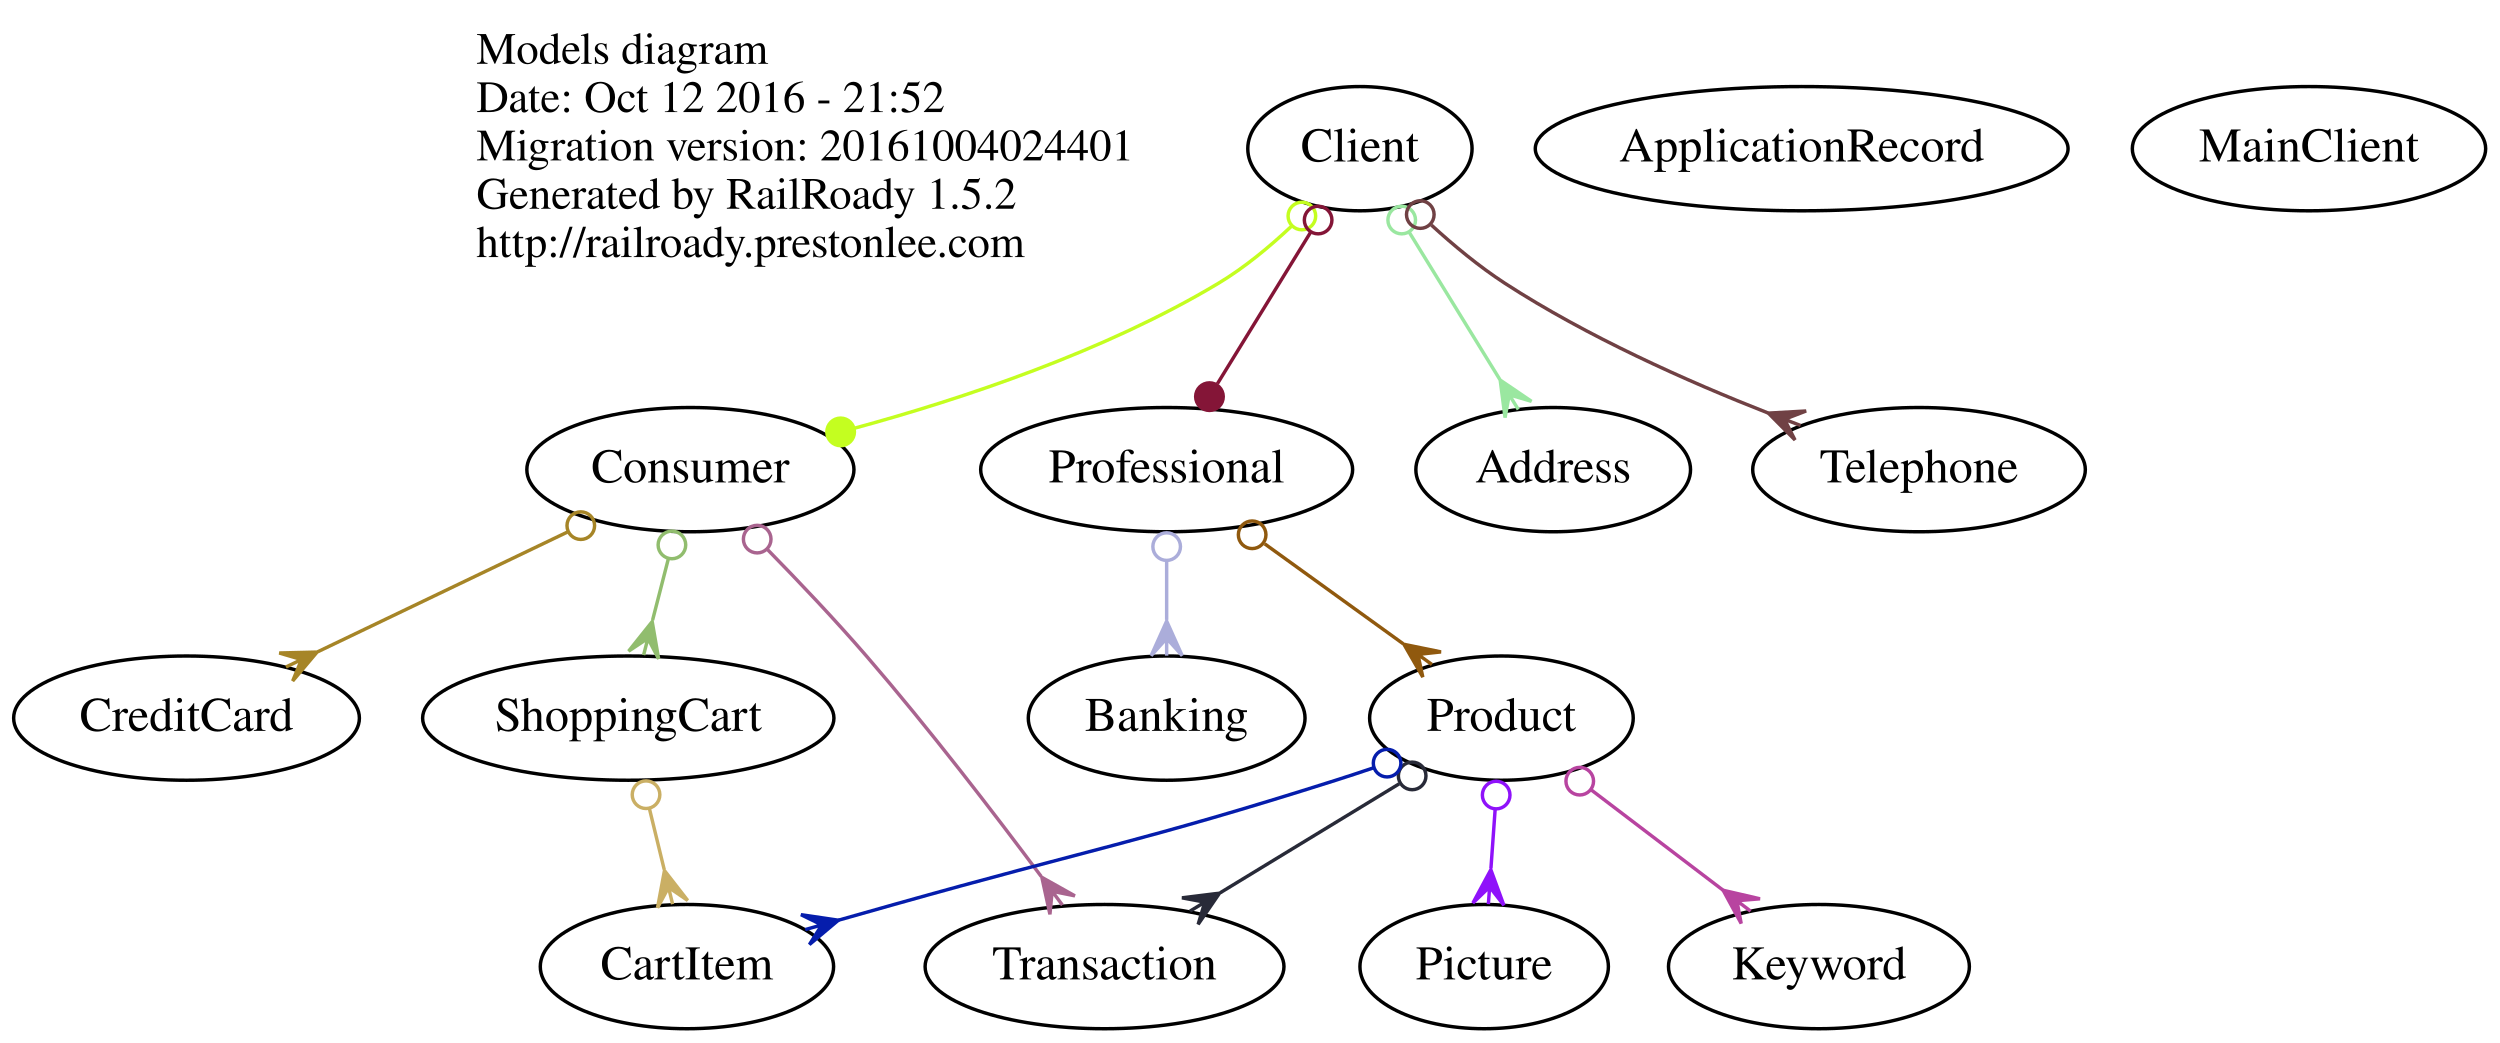
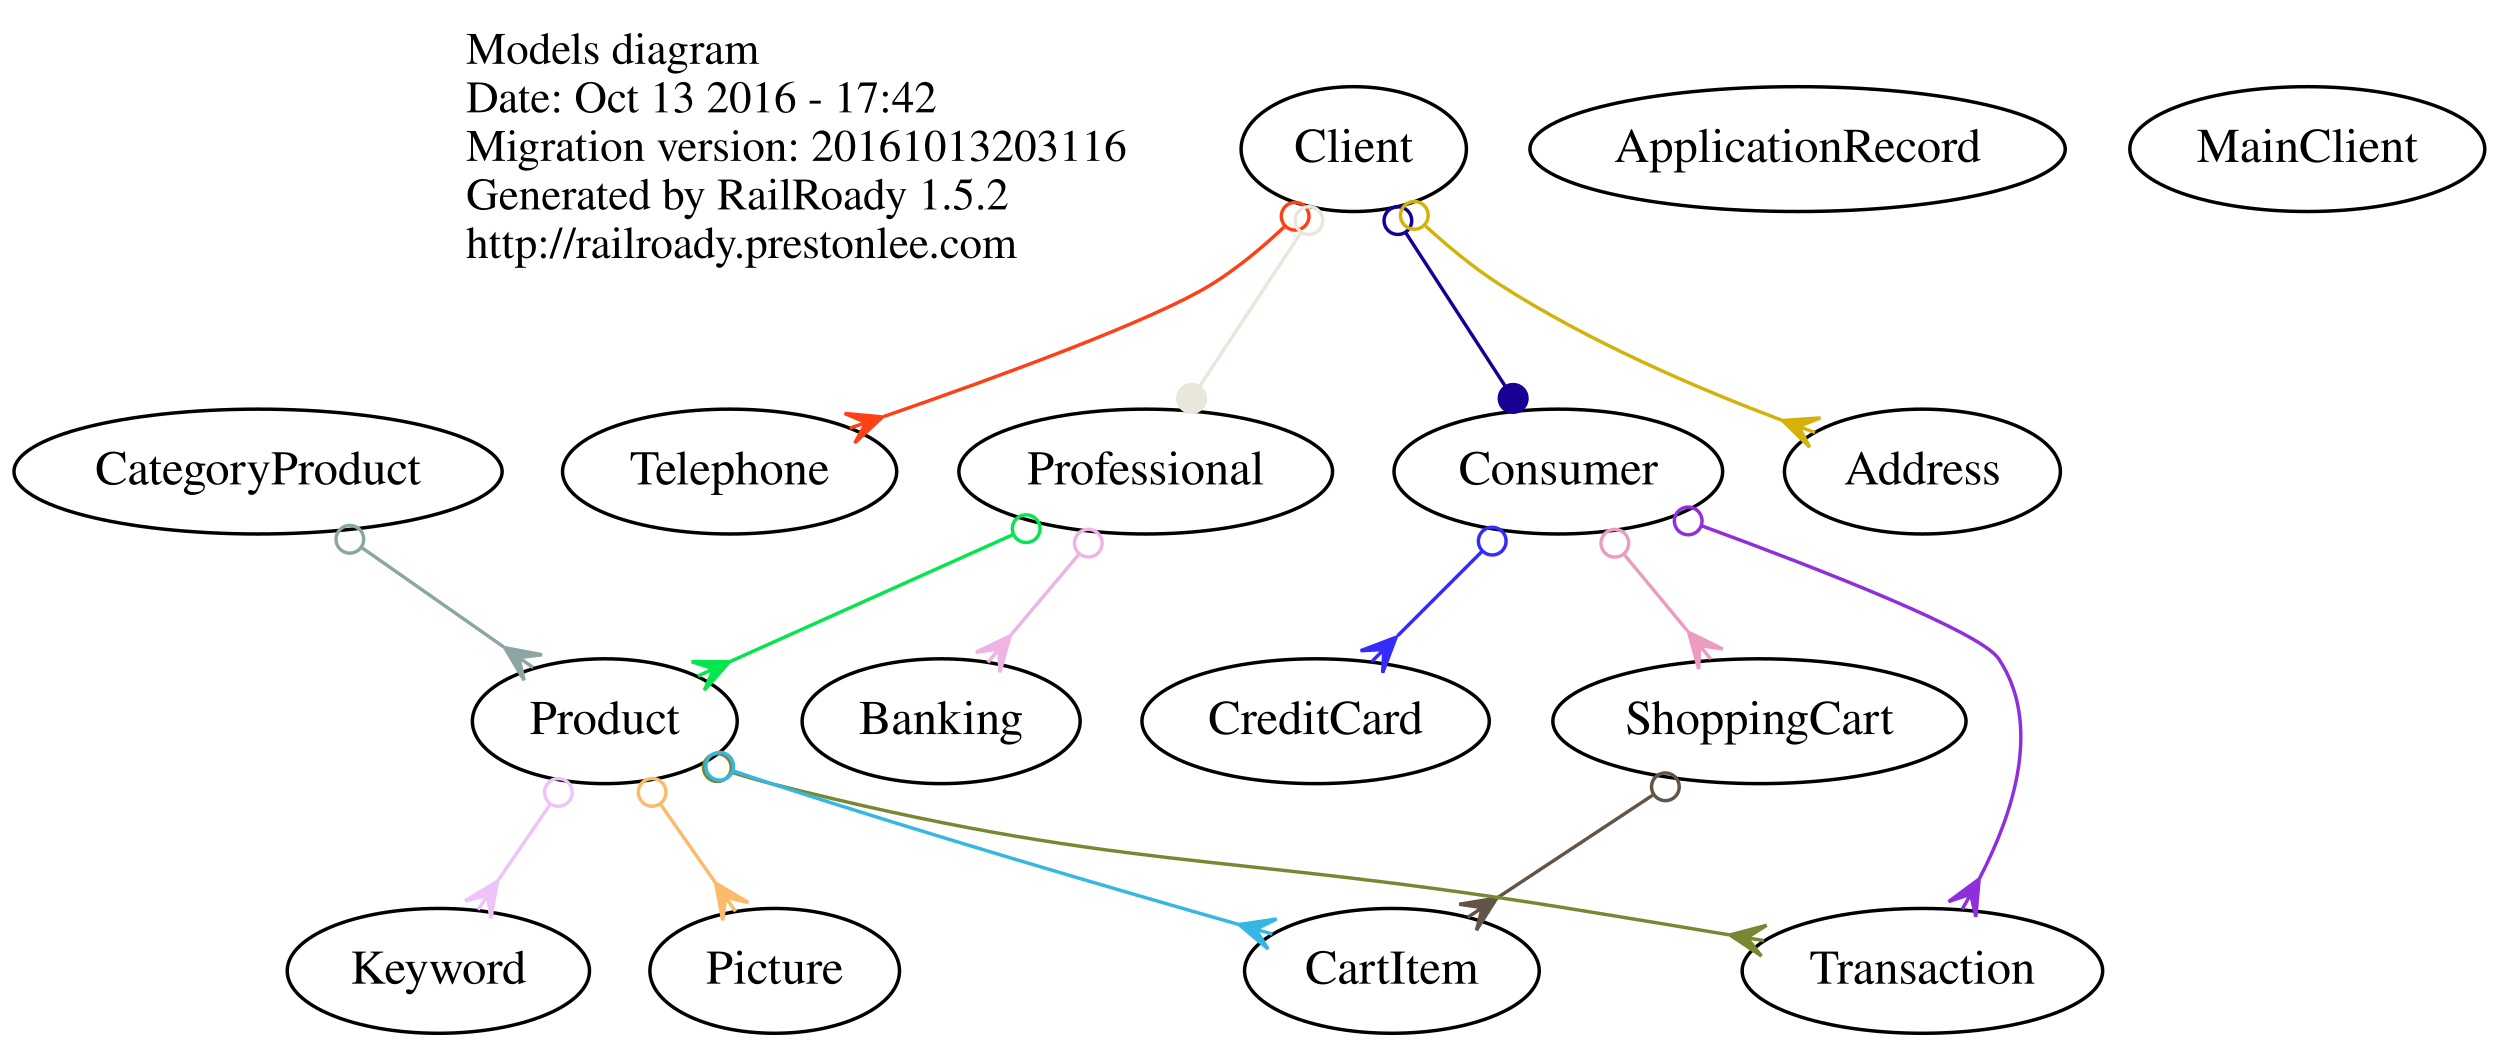
- <svg xmlns="http://www.w3.org/2000/svg" width="724pt" height="302pt" viewBox="0.00 0.00 724.39 302.00">
+ <svg xmlns="http://www.w3.org/2000/svg" width="721pt" height="302pt" viewBox="0.00 0.00 720.54 302.00">
  <g id="graph0" class="graph" transform="scale(1 1) rotate(0) translate(4 298)">
-     <polygon fill="none" stroke="none" points="-4,4 -4,-298 720.391,-298 720.391,4 -4,4" />
+     <polygon fill="none" stroke="none" points="-4,4 -4,-298 716.539,-298 716.539,4 -4,4" />
    <g id="node1" class="node">
-       <text text-anchor="start" x="134.046" y="-279.6" font-family="Times,serif" font-size="13.00">Models diagram</text>
-       <text text-anchor="start" x="134.046" y="-265.6" font-family="Times,serif" font-size="13.00">Date: Oct 12 2016 - 21:52</text>
-       <text text-anchor="start" x="134.046" y="-251.6" font-family="Times,serif" font-size="13.00">Migration version: 20161004024401</text>
-       <text text-anchor="start" x="134.046" y="-237.6" font-family="Times,serif" font-size="13.00">Generated by RailRoady 1.5.2</text>
-       <text text-anchor="start" x="134.046" y="-223.6" font-family="Times,serif" font-size="13.00">http://railroady.prestonlee.com</text>
+       <text text-anchor="start" x="130.194" y="-279.6" font-family="Times,serif" font-size="13.00">Models diagram</text>
+       <text text-anchor="start" x="130.194" y="-265.6" font-family="Times,serif" font-size="13.00">Date: Oct 13 2016 - 17:42</text>
+       <text text-anchor="start" x="130.194" y="-251.6" font-family="Times,serif" font-size="13.00">Migration version: 20161013203116</text>
+       <text text-anchor="start" x="130.194" y="-237.6" font-family="Times,serif" font-size="13.00">Generated by RailRoady 1.5.2</text>
+       <text text-anchor="start" x="130.194" y="-223.6" font-family="Times,serif" font-size="13.00">http://railroady.prestonlee.com</text>
    </g>
    <g id="node2" class="node">
-       <ellipse fill="none" stroke="black" cx="196.046" cy="-162" rx="47.392" ry="18" />
-       <text text-anchor="middle" x="196.046" y="-158.3" font-family="Times,serif" font-size="14.00">Consumer</text>
+       <ellipse fill="none" stroke="black" cx="445.194" cy="-162" rx="47.392" ry="18" />
+       <text text-anchor="middle" x="445.194" y="-158.3" font-family="Times,serif" font-size="14.00">Consumer</text>
    </g>
    <g id="node4" class="node">
-       <ellipse fill="none" stroke="black" cx="178.046" cy="-90" rx="59.59" ry="18" />
-       <text text-anchor="middle" x="178.046" y="-86.3" font-family="Times,serif" font-size="14.00">ShoppingCart</text>
+       <ellipse fill="none" stroke="black" cx="503.194" cy="-90" rx="59.59" ry="18" />
+       <text text-anchor="middle" x="503.194" y="-86.3" font-family="Times,serif" font-size="14.00">ShoppingCart</text>
    </g>
    <g id="edge3" class="edge">
-       <path fill="none" stroke="#91bd6e" d="M189.686,-136.267C188.199,-130.485 186.606,-124.291 185.091,-118.4" />
-       <ellipse fill="none" stroke="#91bd6e" cx="190.692" cy="-140.181" rx="4" ry="4" />
-       <polygon fill="#91bd6e" stroke="#91bd6e" points="184.978,-117.96 186.846,-107.155 183.733,-113.118 182.488,-108.275 182.488,-108.275 182.488,-108.275 183.733,-113.118 178.13,-109.396 184.978,-117.96 184.978,-117.96" />
+       <path fill="none" stroke="#eb9cc0" d="M464.091,-138.194C469.952,-131.119 476.443,-123.285 482.425,-116.066" />
+       <ellipse fill="none" stroke="#eb9cc0" cx="461.491" cy="-141.331" rx="4" ry="4" />
+       <polygon fill="#eb9cc0" stroke="#eb9cc0" points="482.764,-115.656 492.609,-110.827 485.954,-111.806 489.144,-107.956 489.144,-107.956 489.144,-107.956 485.954,-111.806 485.679,-105.085 482.764,-115.656 482.764,-115.656" />
+     </g>
+     <g id="node11" class="node">
+       <ellipse fill="none" stroke="black" cx="550.194" cy="-18" rx="51.991" ry="18" />
+       <text text-anchor="middle" x="550.194" y="-14.3" font-family="Times,serif" font-size="14.00">Transaction</text>
+     </g>
+     <g id="edge2" class="edge">
+       <path fill="none" stroke="#8f2eda" d="M486.644,-146.307C521.707,-133.461 567.067,-115.694 572.194,-108 584.802,-89.077 576.486,-63.557 566.674,-44.696" />
+       <ellipse fill="none" stroke="#8f2eda" cx="482.645" cy="-147.762" rx="4" ry="4" />
+       <polygon fill="#8f2eda" stroke="#8f2eda" points="566.559,-44.492 565.59,-33.569 564.113,-40.131 561.666,-35.771 561.666,-35.771 561.666,-35.771 564.113,-40.131 557.741,-37.973 566.559,-44.492 566.559,-44.492" />
+     </g>
+     <g id="node14" class="node">
+       <ellipse fill="none" stroke="black" cx="375.194" cy="-90" rx="50.091" ry="18" />
+       <text text-anchor="middle" x="375.194" y="-86.3" font-family="Times,serif" font-size="14.00">CreditCard</text>
+     </g>
+     <g id="edge1" class="edge">
+       <path fill="none" stroke="#332cfb" d="M423.126,-138.932C415.398,-131.204 406.691,-122.498 398.84,-114.646" />
+       <ellipse fill="none" stroke="#332cfb" cx="426.13" cy="-141.936" rx="4" ry="4" />
+       <polygon fill="#332cfb" stroke="#332cfb" points="398.412,-114.218 394.523,-103.965 394.877,-110.683 391.341,-107.147 391.341,-107.147 391.341,-107.147 394.877,-110.683 388.159,-110.329 398.412,-114.218 398.412,-114.218" />
+     </g>
+     <g id="node3" class="node">
+       <ellipse fill="none" stroke="black" cx="219.194" cy="-18" rx="35.995" ry="18" />
+       <text text-anchor="middle" x="219.194" y="-14.3" font-family="Times,serif" font-size="14.00">Picture</text>
+     </g>
+     <g id="node16" class="node">
+       <ellipse fill="none" stroke="black" cx="397.194" cy="-18" rx="42.494" ry="18" />
+       <text text-anchor="middle" x="397.194" y="-14.3" font-family="Times,serif" font-size="14.00">CartItem</text>
+     </g>
+     <g id="edge4" class="edge">
+       <path fill="none" stroke="#625446" d="M472.348,-68.63C458.217,-59.298 441.524,-48.275 427.464,-38.99" />
+       <ellipse fill="none" stroke="#625446" cx="476.067" cy="-71.086" rx="4" ry="4" />
+       <polygon fill="#625446" stroke="#625446" points="427.441,-38.975 421.577,-29.709 423.269,-36.22 419.097,-33.464 419.097,-33.464 419.097,-33.464 423.269,-36.22 416.617,-37.219 427.441,-38.975 427.441,-38.975" />
+     </g>
+     <g id="node5" class="node">
+       <ellipse fill="none" stroke="black" cx="122.194" cy="-18" rx="43.592" ry="18" />
+       <text text-anchor="middle" x="122.194" y="-14.3" font-family="Times,serif" font-size="14.00">Keyword</text>
+     </g>
+     <g id="node6" class="node">
+       <ellipse fill="none" stroke="black" cx="550.194" cy="-162" rx="39.794" ry="18" />
+       <text text-anchor="middle" x="550.194" y="-158.3" font-family="Times,serif" font-size="14.00">Address</text>
+     </g>
+     <g id="node7" class="node">
+       <ellipse fill="none" stroke="black" cx="514.194" cy="-255" rx="77.187" ry="18" />
+       <text text-anchor="middle" x="514.194" y="-251.3" font-family="Times,serif" font-size="14.00">ApplicationRecord</text>
+     </g>
+     <g id="node8" class="node">
+       <ellipse fill="none" stroke="black" cx="661.194" cy="-255" rx="51.191" ry="18" />
+       <text text-anchor="middle" x="661.194" y="-251.3" font-family="Times,serif" font-size="14.00">MainClient</text>
+     </g>
+     <g id="node9" class="node">
+       <ellipse fill="none" stroke="black" cx="70.194" cy="-162" rx="70.388" ry="18" />
+       <text text-anchor="middle" x="70.194" y="-158.3" font-family="Times,serif" font-size="14.00">CategoryProduct</text>
+     </g>
+     <g id="node17" class="node">
+       <ellipse fill="none" stroke="black" cx="170.194" cy="-90" rx="38.194" ry="18" />
+       <text text-anchor="middle" x="170.194" y="-86.3" font-family="Times,serif" font-size="14.00">Product</text>
+     </g>
+     <g id="edge5" class="edge">
+       <path fill="none" stroke="#8ba6a4" d="M99.998,-140.137C112.96,-131.064 128.098,-120.467 140.991,-111.442" />
+       <ellipse fill="none" stroke="#8ba6a4" cx="96.664" cy="-142.471" rx="4" ry="4" />
+       <polygon fill="#8ba6a4" stroke="#8ba6a4" points="141.312,-111.217 152.085,-109.169 145.408,-108.35 149.504,-105.483 149.504,-105.483 149.504,-105.483 145.408,-108.35 146.923,-101.796 141.312,-111.217 141.312,-111.217" />
    </g>
    <g id="node10" class="node">
-       <ellipse fill="none" stroke="black" cx="316.046" cy="-18" rx="51.991" ry="18" />
-       <text text-anchor="middle" x="316.046" y="-14.3" font-family="Times,serif" font-size="14.00">Transaction</text>
+       <ellipse fill="none" stroke="black" cx="386.194" cy="-255" rx="32.494" ry="18" />
+       <text text-anchor="middle" x="386.194" y="-251.3" font-family="Times,serif" font-size="14.00">Client</text>
    </g>
-     <g id="edge2" class="edge">
-       <path fill="none" stroke="#a9648f" d="M218.359,-138.873C227.486,-129.554 238.003,-118.46 247.046,-108 265.066,-87.154 284.158,-62.286 297.679,-44.143" />
-       <ellipse fill="none" stroke="#a9648f" cx="215.402" cy="-141.87" rx="4" ry="4" />
-       <polygon fill="#a9648f" stroke="#a9648f" points="297.889,-43.859 307.457,-38.502 300.865,-39.841 303.841,-35.823 303.841,-35.823 303.841,-35.823 300.865,-39.841 300.225,-33.145 297.889,-43.859 297.889,-43.859" />
+     <g id="edge8" class="edge">
+       <path fill="none" stroke="#170093" d="M401.241,-230.791C410.04,-217.221 421.116,-200.137 429.948,-186.515" />
+       <ellipse fill="none" stroke="#170093" cx="398.918" cy="-234.375" rx="4" ry="4" />
+       <ellipse fill="#170093" stroke="#170093" cx="432.162" cy="-183.1" rx="4" ry="4" />
+     </g>
+     <g id="edge7" class="edge">
+       <path fill="none" stroke="#d2b20b" d="M406.888,-232.836C413.356,-226.916 420.756,-220.795 428.194,-216 453.724,-199.541 485.228,-186.003 509.827,-176.73" />
+       <ellipse fill="none" stroke="#d2b20b" cx="403.668" cy="-235.885" rx="4" ry="4" />
+       <polygon fill="#d2b20b" stroke="#d2b20b" points="509.844,-176.724 520.783,-177.488 514.536,-174.995 519.227,-173.266 519.227,-173.266 519.227,-173.266 514.536,-174.995 517.671,-169.043 509.844,-176.724 509.844,-176.724" />
+     </g>
+     <g id="node12" class="node">
+       <ellipse fill="none" stroke="black" cx="206.194" cy="-162" rx="48.192" ry="18" />
+       <text text-anchor="middle" x="206.194" y="-158.3" font-family="Times,serif" font-size="14.00">Telephone</text>
+     </g>
+     <g id="edge6" class="edge">
+       <path fill="none" stroke="#fe4017" d="M366.192,-232.602C359.884,-226.674 352.613,-220.609 345.194,-216 328.92,-205.891 284.827,-189.699 250.623,-177.87" />
+       <ellipse fill="none" stroke="#fe4017" cx="369.29" cy="-235.629" rx="4" ry="4" />
+       <polygon fill="#fe4017" stroke="#fe4017" points="250.278,-177.751 242.281,-170.248 245.548,-176.128 240.819,-174.504 240.819,-174.504 240.819,-174.504 245.548,-176.128 239.358,-178.761 250.278,-177.751 250.278,-177.751" />
    </g>
    <g id="node13" class="node">
-       <ellipse fill="none" stroke="black" cx="50.046" cy="-90" rx="50.091" ry="18" />
-       <text text-anchor="middle" x="50.046" y="-86.3" font-family="Times,serif" font-size="14.00">CreditCard</text>
+       <ellipse fill="none" stroke="black" cx="326.194" cy="-162" rx="53.891" ry="18" />
+       <text text-anchor="middle" x="326.194" y="-158.3" font-family="Times,serif" font-size="14.00">Professional</text>
    </g>
-     <g id="edge1" class="edge">
-       <path fill="none" stroke="#a68527" d="M160.397,-143.908C138.472,-133.396 110.395,-119.935 88.049,-109.221" />
-       <ellipse fill="none" stroke="#a68527" cx="164.288" cy="-145.774" rx="4" ry="4" />
-       <polygon fill="#a68527" stroke="#a68527" points="87.875,-109.137 80.803,-100.756 83.366,-106.976 78.858,-104.814 78.858,-104.814 78.858,-104.814 83.366,-106.976 76.912,-108.872 87.875,-109.137 87.875,-109.137" />
-     </g>
-     <g id="node3" class="node">
-       <ellipse fill="none" stroke="black" cx="426.046" cy="-18" rx="35.995" ry="18" />
-       <text text-anchor="middle" x="426.046" y="-14.3" font-family="Times,serif" font-size="14.00">Picture</text>
+     <g id="edge9" class="edge">
+       <path fill="none" stroke="#e9e7db" d="M370.891,-230.791C361.944,-217.221 350.68,-200.137 341.698,-186.515" />
+       <ellipse fill="none" stroke="#e9e7db" cx="373.265" cy="-234.392" rx="4" ry="4" />
+       <ellipse fill="#e9e7db" stroke="#e9e7db" cx="339.435" cy="-183.083" rx="4" ry="4" />
    </g>
    <g id="node15" class="node">
-       <ellipse fill="none" stroke="black" cx="195.046" cy="-18" rx="42.494" ry="18" />
-       <text text-anchor="middle" x="195.046" y="-14.3" font-family="Times,serif" font-size="14.00">CartItem</text>
-     </g>
-     <g id="edge4" class="edge">
-       <path fill="none" stroke="#caaf64" d="M184.136,-63.92C185.537,-58.154 187.032,-51.997 188.453,-46.148" />
-       <ellipse fill="none" stroke="#caaf64" cx="183.192" cy="-67.81" rx="4" ry="4" />
-       <polygon fill="#caaf64" stroke="#caaf64" points="188.532,-45.822 195.265,-37.166 189.712,-40.963 190.892,-36.104 190.892,-36.104 190.892,-36.104 189.712,-40.963 186.519,-35.042 188.532,-45.822 188.532,-45.822" />
-     </g>
-     <g id="node5" class="node">
-       <ellipse fill="none" stroke="black" cx="523.046" cy="-18" rx="43.592" ry="18" />
-       <text text-anchor="middle" x="523.046" y="-14.3" font-family="Times,serif" font-size="14.00">Keyword</text>
-     </g>
-     <g id="node6" class="node">
-       <ellipse fill="none" stroke="black" cx="446.046" cy="-162" rx="39.794" ry="18" />
-       <text text-anchor="middle" x="446.046" y="-158.3" font-family="Times,serif" font-size="14.00">Address</text>
-     </g>
-     <g id="node7" class="node">
-       <ellipse fill="none" stroke="black" cx="518.046" cy="-255" rx="77.187" ry="18" />
-       <text text-anchor="middle" x="518.046" y="-251.3" font-family="Times,serif" font-size="14.00">ApplicationRecord</text>
-     </g>
-     <g id="node8" class="node">
-       <ellipse fill="none" stroke="black" cx="665.046" cy="-255" rx="51.191" ry="18" />
-       <text text-anchor="middle" x="665.046" y="-251.3" font-family="Times,serif" font-size="14.00">MainClient</text>
-     </g>
-     <g id="node9" class="node">
-       <ellipse fill="none" stroke="black" cx="390.046" cy="-255" rx="32.494" ry="18" />
-       <text text-anchor="middle" x="390.046" y="-251.3" font-family="Times,serif" font-size="14.00">Client</text>
-     </g>
-     <g id="edge7" class="edge">
-       <path fill="none" stroke="#c4fe20" d="M370.132,-232.457C363.826,-226.525 356.535,-220.494 349.046,-216 316.158,-196.266 274.867,-182.512 243.471,-173.97" />
-       <ellipse fill="none" stroke="#c4fe20" cx="373.226" cy="-235.493" rx="4" ry="4" />
-       <ellipse fill="#c4fe20" stroke="#c4fe20" cx="239.58" cy="-172.937" rx="4" ry="4" />
-     </g>
-     <g id="edge6" class="edge">
-       <path fill="none" stroke="#9ae7a0" d="M404.356,-230.745C412.379,-217.709 422.389,-201.442 430.59,-188.115" />
-       <ellipse fill="none" stroke="#9ae7a0" cx="402.154" cy="-234.324" rx="4" ry="4" />
-       <polygon fill="#9ae7a0" stroke="#9ae7a0" points="430.691,-187.952 439.764,-181.793 433.311,-183.693 435.932,-179.435 435.932,-179.435 435.932,-179.435 433.311,-183.693 432.099,-177.076 430.691,-187.952 430.691,-187.952" />
-     </g>
-     <g id="node11" class="node">
-       <ellipse fill="none" stroke="black" cx="552.046" cy="-162" rx="48.192" ry="18" />
-       <text text-anchor="middle" x="552.046" y="-158.3" font-family="Times,serif" font-size="14.00">Telephone</text>
-     </g>
-     <g id="edge5" class="edge">
-       <path fill="none" stroke="#704144" d="M410.758,-232.865C417.227,-226.945 424.622,-220.818 432.046,-216 455.804,-200.58 484.8,-187.634 508.336,-178.398" />
-       <ellipse fill="none" stroke="#704144" cx="407.537" cy="-235.911" rx="4" ry="4" />
-       <polygon fill="#704144" stroke="#704144" points="508.39,-178.377 519.338,-178.996 513.058,-176.586 517.726,-174.794 517.726,-174.794 517.726,-174.794 513.058,-176.586 516.113,-170.593 508.39,-178.377 508.39,-178.377" />
-     </g>
-     <g id="node12" class="node">
-       <ellipse fill="none" stroke="black" cx="334.046" cy="-162" rx="53.891" ry="18" />
-       <text text-anchor="middle" x="334.046" y="-158.3" font-family="Times,serif" font-size="14.00">Professional</text>
-     </g>
-     <g id="edge8" class="edge">
-       <path fill="none" stroke="#841537" d="M375.763,-230.791C367.489,-217.345 357.092,-200.451 348.748,-186.891" />
-       <ellipse fill="none" stroke="#841537" cx="377.937" cy="-234.324" rx="4" ry="4" />
-       <ellipse fill="#841537" stroke="#841537" cx="346.446" cy="-183.15" rx="4" ry="4" />
-     </g>
-     <g id="node14" class="node">
-       <ellipse fill="none" stroke="black" cx="334.046" cy="-90" rx="40.094" ry="18" />
-       <text text-anchor="middle" x="334.046" y="-86.3" font-family="Times,serif" font-size="14.00">Banking</text>
-     </g>
-     <g id="edge9" class="edge">
-       <path fill="none" stroke="#abadda" d="M334.046,-135.64C334.046,-130.063 334.046,-124.132 334.046,-118.476" />
-       <ellipse fill="none" stroke="#abadda" cx="334.046" cy="-139.697" rx="4" ry="4" />
-       <polygon fill="#abadda" stroke="#abadda" points="334.046,-118.104 338.546,-108.104 334.046,-113.104 334.046,-108.104 334.046,-108.104 334.046,-108.104 334.046,-113.104 329.546,-108.104 334.046,-118.104 334.046,-118.104" />
-     </g>
-     <g id="node16" class="node">
-       <ellipse fill="none" stroke="black" cx="431.046" cy="-90" rx="38.194" ry="18" />
-       <text text-anchor="middle" x="431.046" y="-86.3" font-family="Times,serif" font-size="14.00">Product</text>
+       <ellipse fill="none" stroke="black" cx="267.194" cy="-90" rx="40.094" ry="18" />
+       <text text-anchor="middle" x="267.194" y="-86.3" font-family="Times,serif" font-size="14.00">Banking</text>
    </g>
    <g id="edge10" class="edge">
-       <path fill="none" stroke="#90590e" d="M362.45,-140.502C375.08,-131.388 389.918,-120.679 402.558,-111.558" />
-       <ellipse fill="none" stroke="#90590e" cx="358.817" cy="-143.124" rx="4" ry="4" />
-       <polygon fill="#90590e" stroke="#90590e" points="402.794,-111.388 413.536,-109.185 406.848,-108.462 410.903,-105.536 410.903,-105.536 410.903,-105.536 406.848,-108.462 408.27,-101.887 402.794,-111.388 402.794,-111.388" />
+       <path fill="none" stroke="#edb4e4" d="M307.055,-138.293C300.73,-130.789 293.677,-122.421 287.283,-114.835" />
+       <ellipse fill="none" stroke="#edb4e4" cx="309.634" cy="-141.352" rx="4" ry="4" />
+       <polygon fill="#edb4e4" stroke="#edb4e4" points="287.114,-114.634 284.11,-104.088 283.892,-110.811 280.669,-106.988 280.669,-106.988 280.669,-106.988 283.892,-110.811 277.229,-109.888 287.114,-114.634 287.114,-114.634" />
+     </g>
+     <g id="edge11" class="edge">
+       <path fill="none" stroke="#05e64e" d="M288.056,-143.887C263.156,-132.714 230.846,-118.216 206.353,-107.225" />
+       <ellipse fill="none" stroke="#05e64e" cx="291.724" cy="-145.533" rx="4" ry="4" />
+       <polygon fill="#05e64e" stroke="#05e64e" points="206.172,-107.144 198.891,-98.945 201.61,-105.097 197.049,-103.05 197.049,-103.05 197.049,-103.05 201.61,-105.097 195.206,-107.156 206.172,-107.144 206.172,-107.144" />
+     </g>
+     <g id="edge14" class="edge">
+       <path fill="none" stroke="#fcba6b" d="M186.251,-66.061C191.336,-58.797 196.973,-50.744 202.126,-43.382" />
+       <ellipse fill="none" stroke="#fcba6b" cx="183.852" cy="-69.488" rx="4" ry="4" />
+       <polygon fill="#fcba6b" stroke="#fcba6b" points="202.156,-43.34 211.577,-37.728 205.023,-39.243 207.891,-35.147 207.891,-35.147 207.891,-35.147 205.023,-39.243 204.204,-32.567 202.156,-43.34 202.156,-43.34" />
    </g>
    <g id="edge13" class="edge">
-       <path fill="none" stroke="#8f12fa" d="M429.234,-63.64C428.836,-58.063 428.412,-52.132 428.008,-46.476" />
-       <ellipse fill="none" stroke="#8f12fa" cx="429.525" cy="-67.707" rx="4" ry="4" />
-       <polygon fill="#8f12fa" stroke="#8f12fa" points="427.98,-46.079 431.756,-35.784 427.624,-41.092 427.267,-36.104 427.267,-36.104 427.267,-36.104 427.624,-41.092 422.779,-36.425 427.98,-46.079 427.98,-46.079" />
+       <path fill="none" stroke="#eec3fa" d="M154.533,-66.161C149.735,-59.164 144.428,-51.425 139.526,-44.276" />
+       <ellipse fill="none" stroke="#eec3fa" cx="156.799" cy="-69.466" rx="4" ry="4" />
+       <polygon fill="#eec3fa" stroke="#eec3fa" points="139.255,-43.881 137.311,-33.089 136.427,-39.757 133.6,-35.633 133.6,-35.633 133.6,-35.633 136.427,-39.757 129.888,-38.178 139.255,-43.881 139.255,-43.881" />
    </g>
    <g id="edge12" class="edge">
-       <path fill="none" stroke="#b844a0" d="M457.029,-69.23C468.945,-60.163 483.087,-49.403 495.22,-40.172" />
-       <ellipse fill="none" stroke="#b844a0" cx="453.74" cy="-71.733" rx="4" ry="4" />
-       <polygon fill="#b844a0" stroke="#b844a0" points="495.287,-40.12 505.971,-37.646 499.267,-37.093 503.246,-34.065 503.246,-34.065 503.246,-34.065 499.267,-37.093 500.521,-30.484 495.287,-40.12 495.287,-40.12" />
+       <path fill="none" stroke="#798732" d="M206.685,-75.292C210.541,-74.079 214.428,-72.953 218.194,-72 318.5,-46.62 346.052,-52.505 448.194,-36 463.169,-33.58 479.372,-30.905 494.36,-28.408" />
+       <ellipse fill="none" stroke="#798732" cx="202.662" cy="-76.62" rx="4" ry="4" />
+       <polygon fill="#798732" stroke="#798732" points="494.648,-28.36 505.253,-31.151 499.58,-27.536 504.512,-26.713 504.512,-26.713 504.512,-26.713 499.58,-27.536 503.77,-22.274 494.648,-28.36 494.648,-28.36" />
    </g>
-     <g id="edge11" class="edge">
-       <path fill="none" stroke="#282a38" d="M401.421,-70.968C385.567,-61.317 365.984,-49.397 349.574,-39.408" />
-       <ellipse fill="none" stroke="#282a38" cx="405.183" cy="-73.257" rx="4" ry="4" />
-       <polygon fill="#282a38" stroke="#282a38" points="349.369,-39.284 343.167,-30.241 345.098,-36.684 340.827,-34.085 340.827,-34.085 340.827,-34.085 345.098,-36.684 338.488,-37.928 349.369,-39.284 349.369,-39.284" />
-     </g>
-     <g id="edge14" class="edge">
-       <path fill="none" stroke="#051dac" d="M394.113,-75.644C390.386,-74.379 386.648,-73.143 383.046,-72 326.717,-54.126 311.919,-52.055 255.046,-36 249.836,-34.529 244.372,-32.985 238.953,-31.451" />
-       <ellipse fill="none" stroke="#051dac" cx="397.922" cy="-76.957" rx="4" ry="4" />
-       <polygon fill="#051dac" stroke="#051dac" points="238.932,-31.445 230.536,-24.391 234.121,-30.083 229.31,-28.721 229.31,-28.721 229.31,-28.721 234.121,-30.083 228.084,-33.05 238.932,-31.445 238.932,-31.445" />
+     <g id="edge15" class="edge">
+       <path fill="none" stroke="#35b7e2" d="M207.143,-75.695C210.867,-74.42 214.599,-73.168 218.194,-72 263.838,-57.171 316.568,-41.764 352.915,-31.41" />
+       <ellipse fill="none" stroke="#35b7e2" cx="203.336" cy="-77.015" rx="4" ry="4" />
+       <polygon fill="#35b7e2" stroke="#35b7e2" points="353.093,-31.359 363.942,-32.957 357.903,-29.994 362.713,-28.628 362.713,-28.628 362.713,-28.628 357.903,-29.994 361.484,-24.299 353.093,-31.359 353.093,-31.359" />
    </g>
  </g>
</svg>
